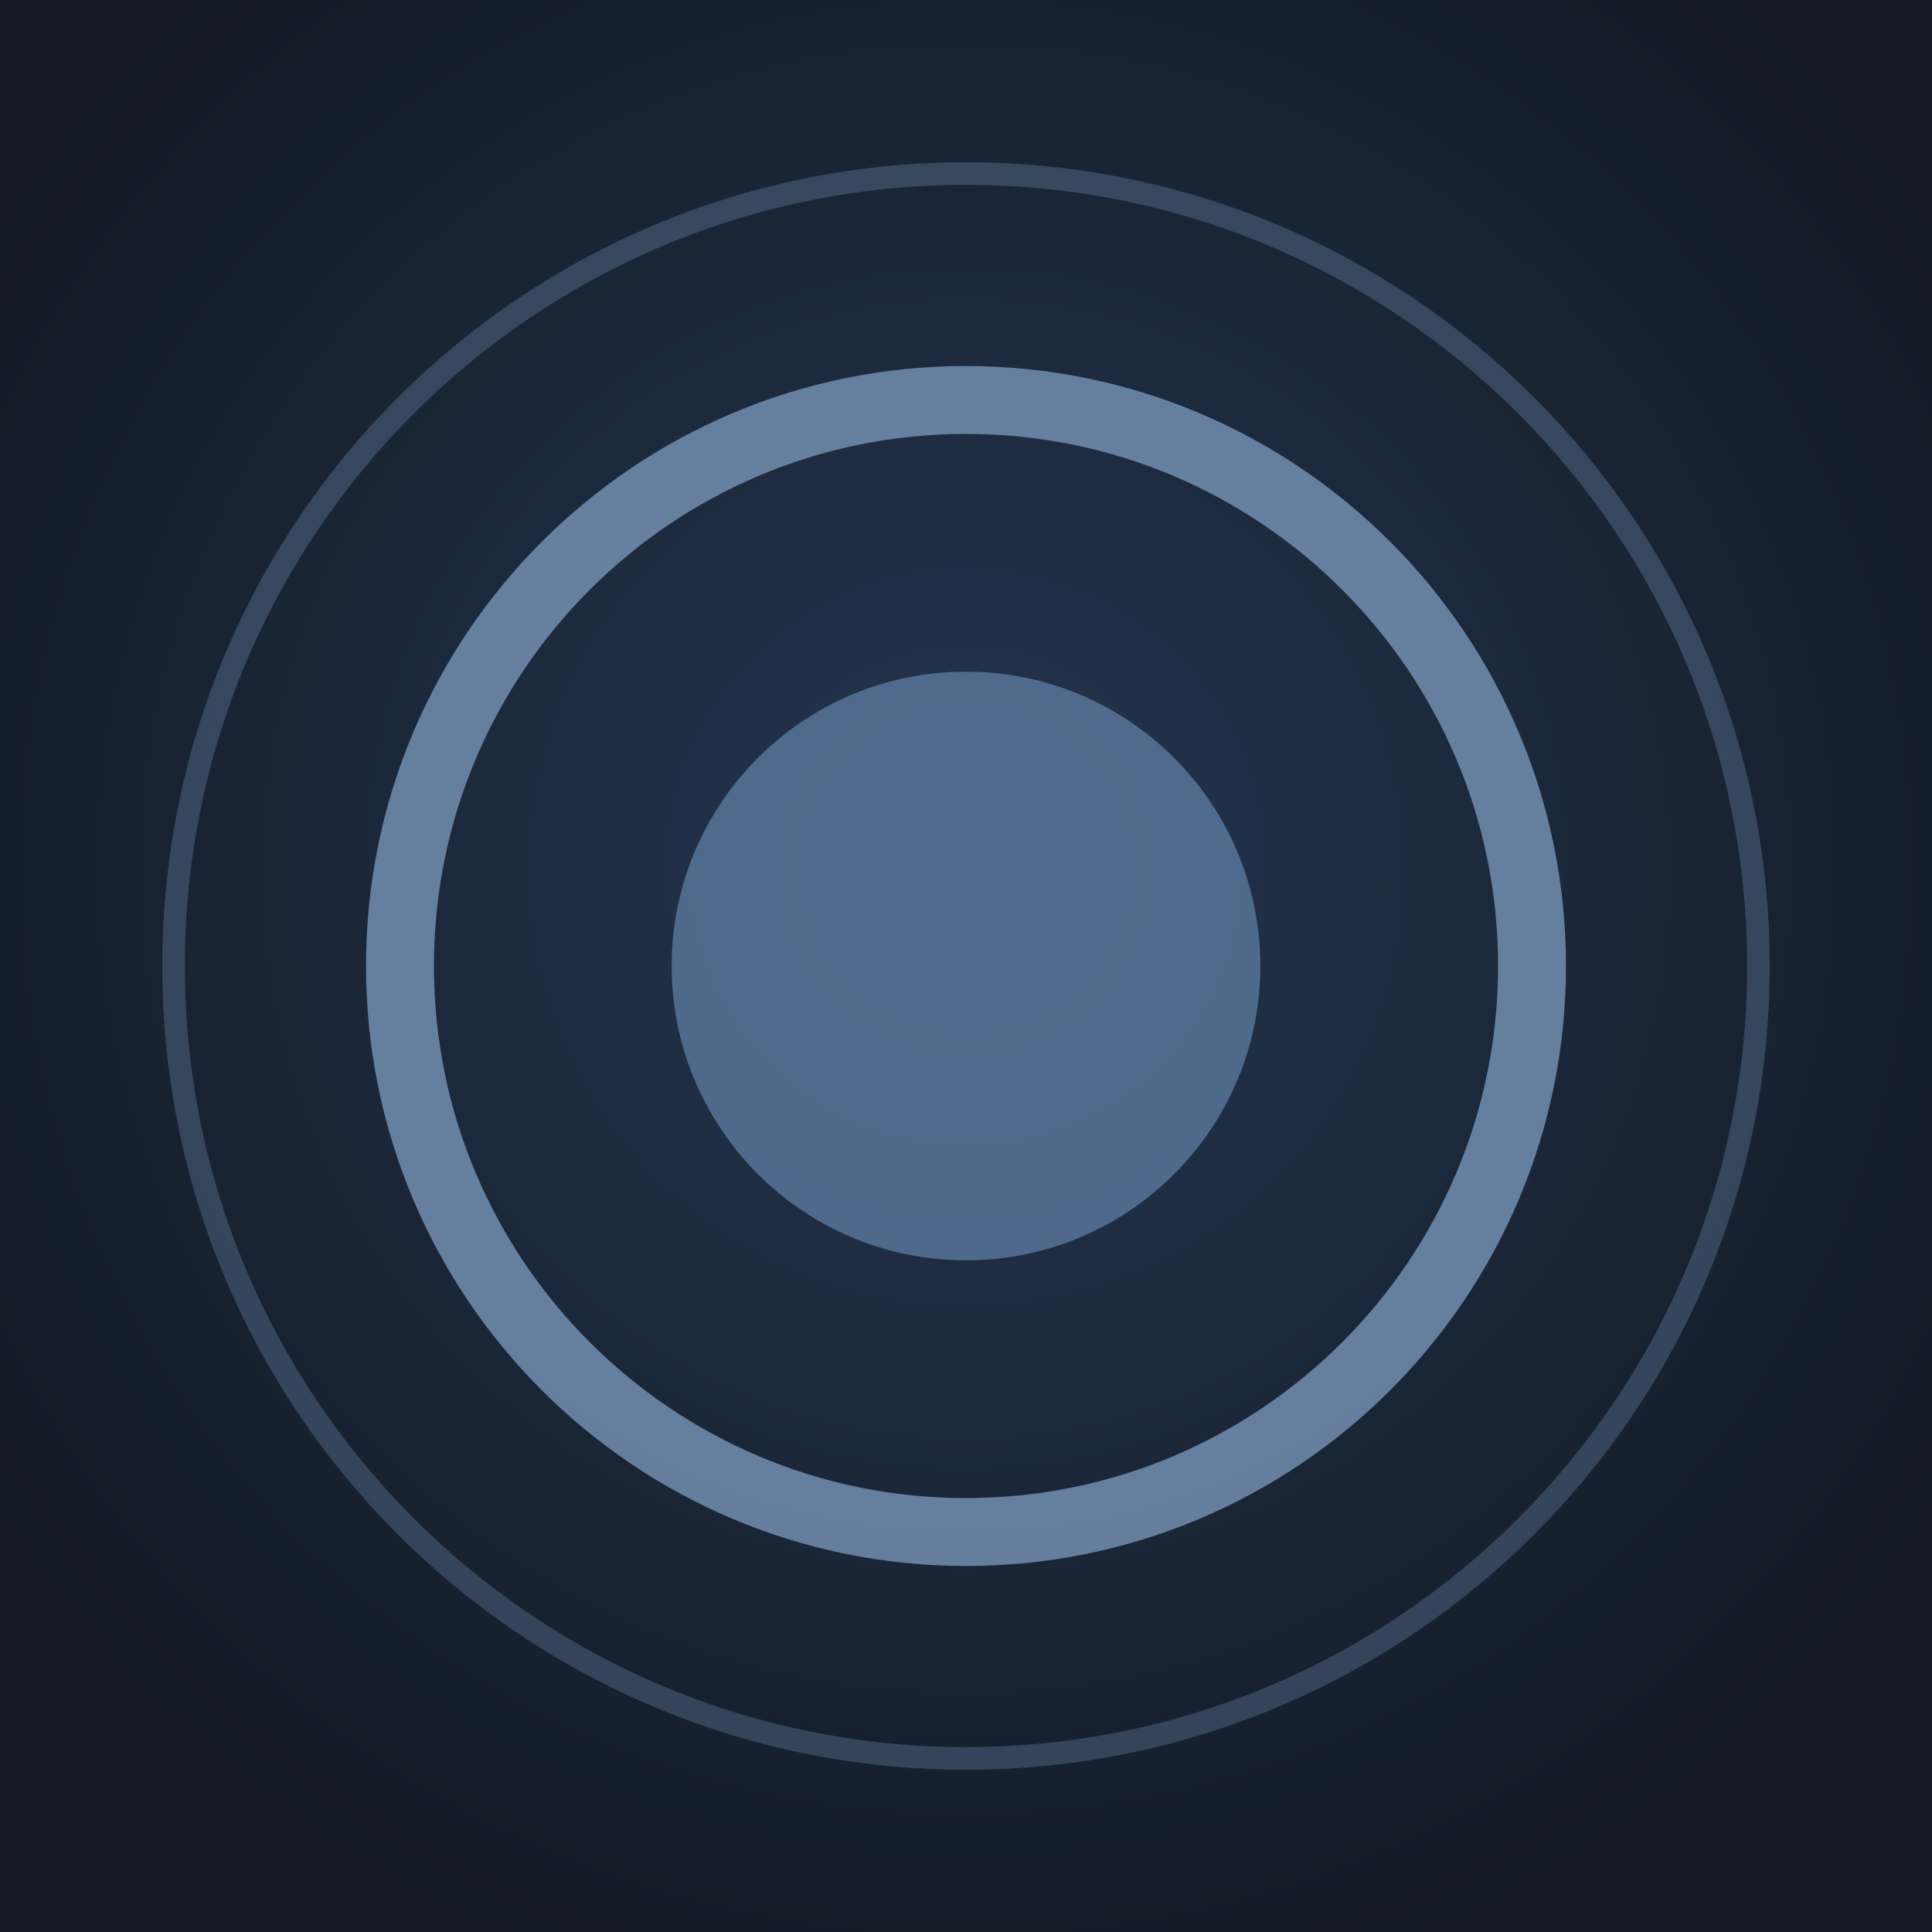
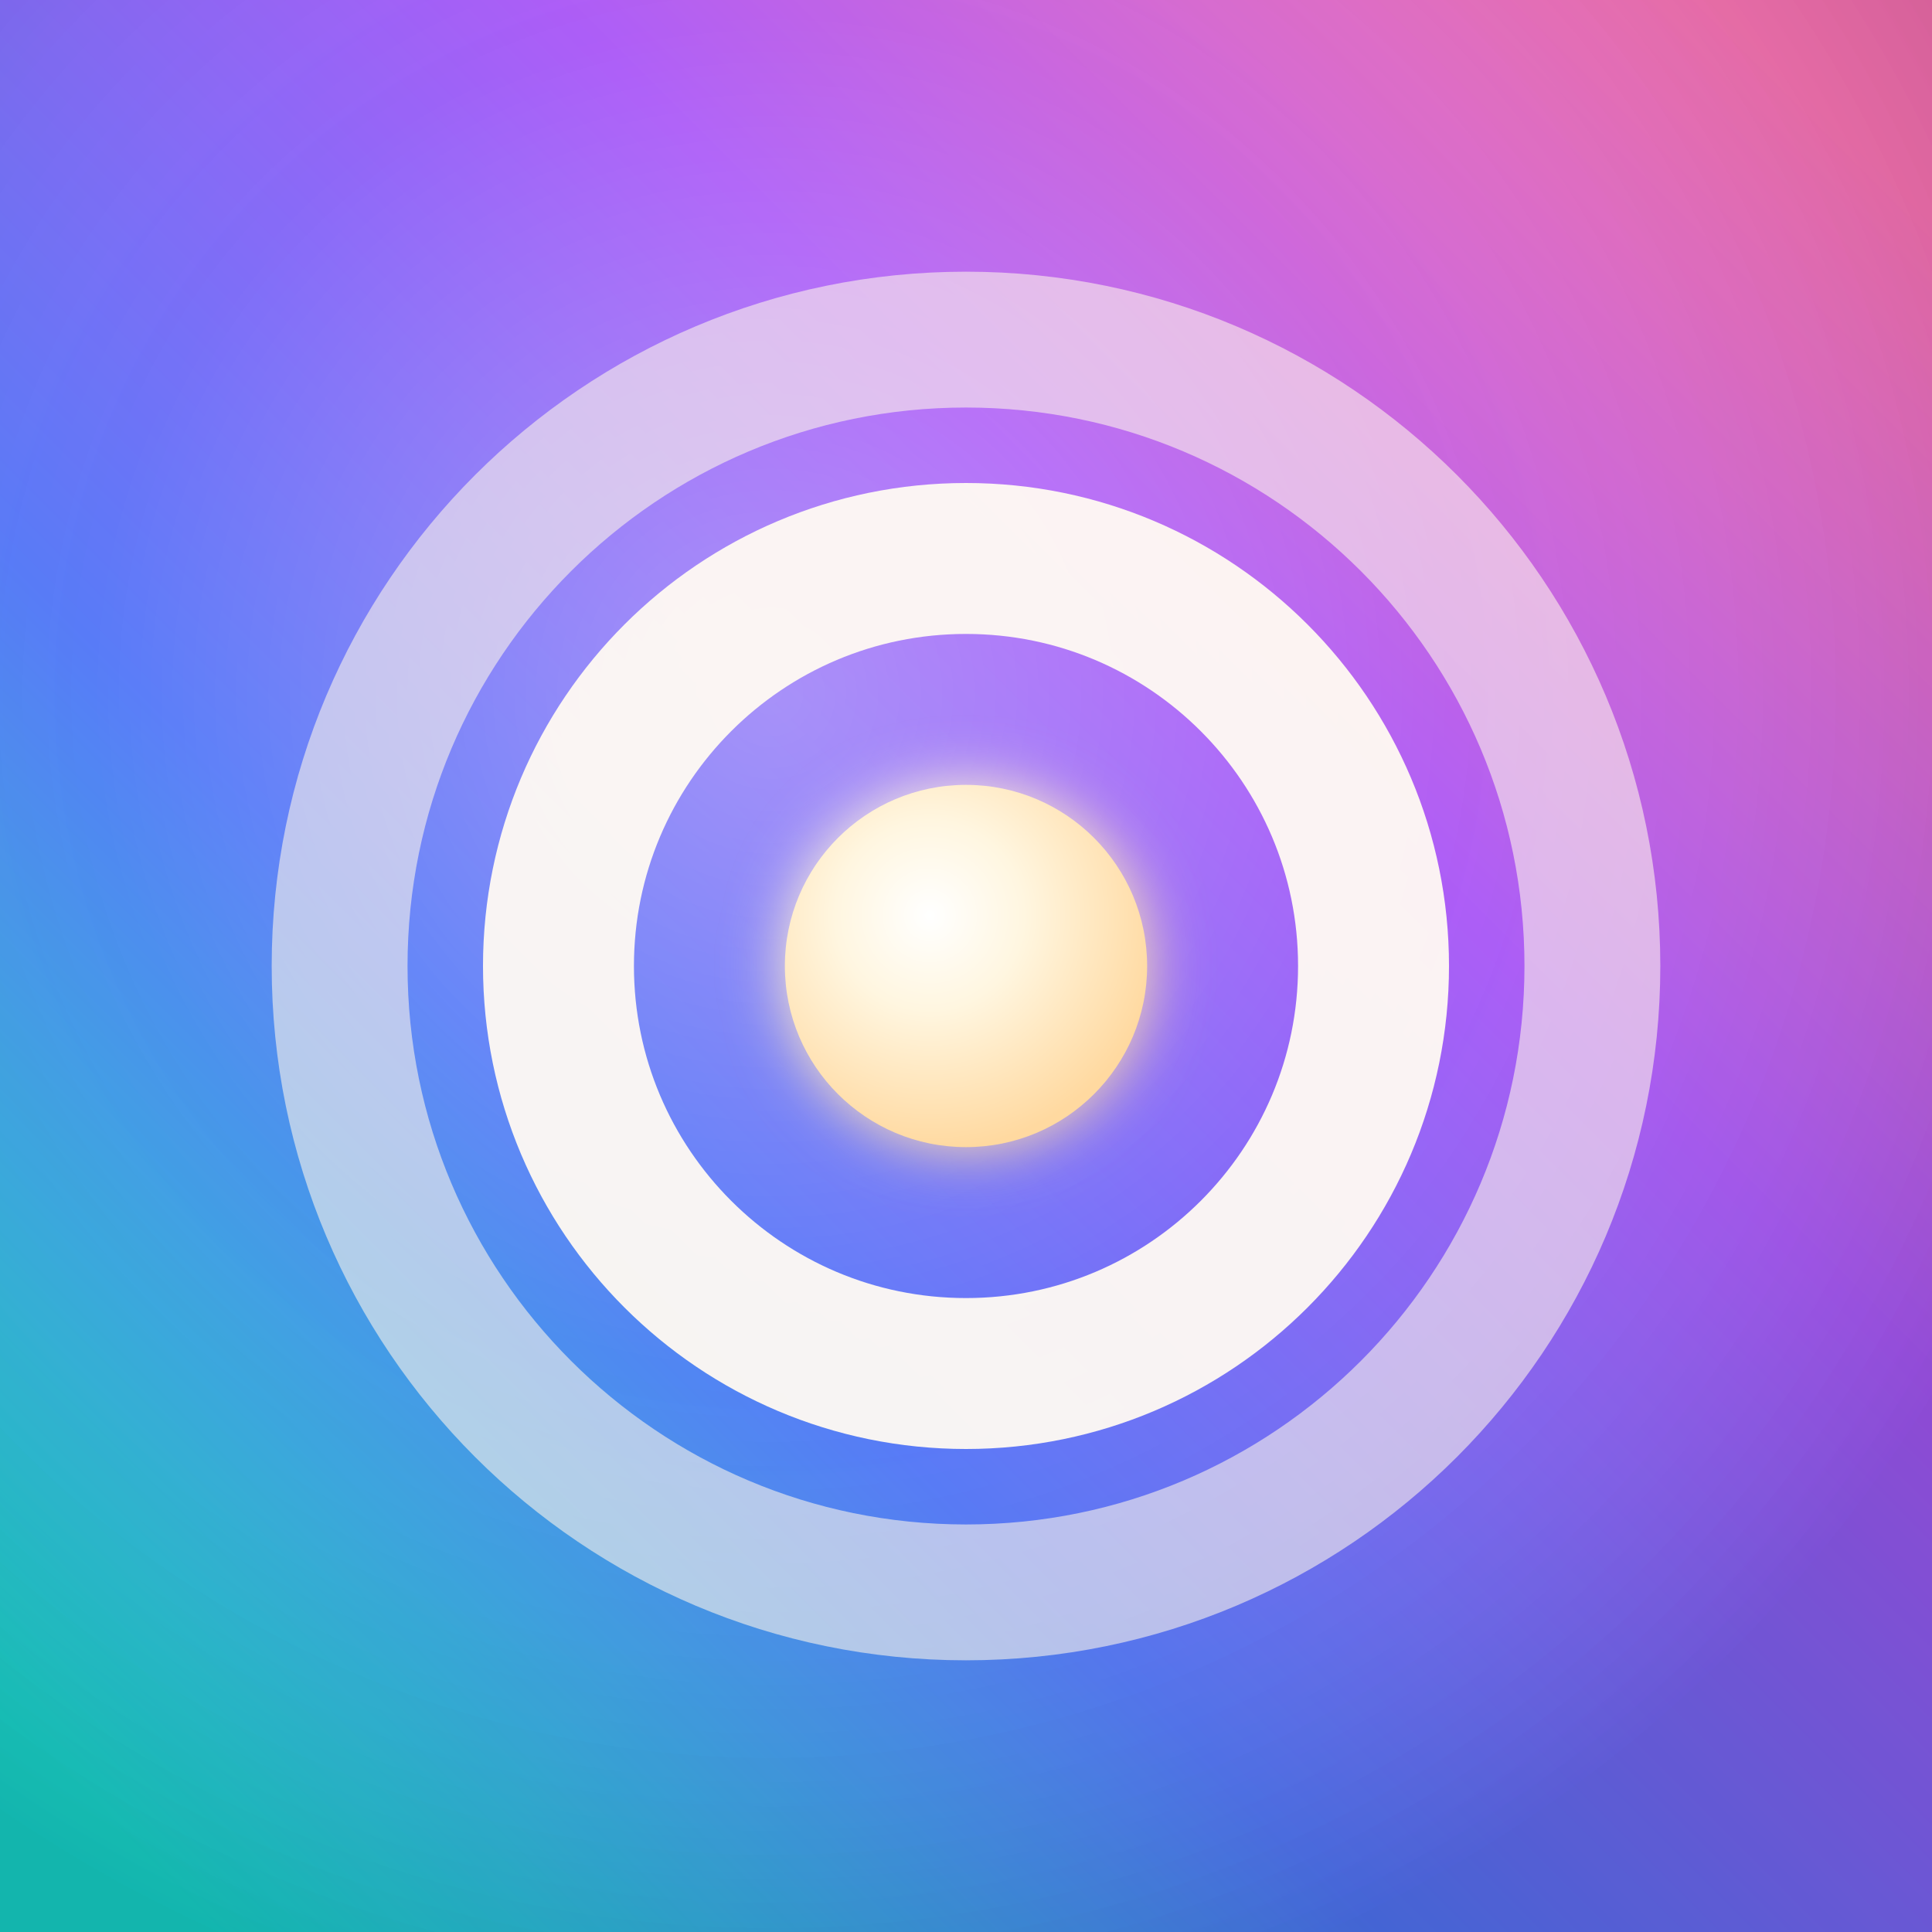
- <svg xmlns="http://www.w3.org/2000/svg" viewBox="0 0 512 512">
+ <svg xmlns="http://www.w3.org/2000/svg" viewBox="0 0 512 512" role="img" aria-label="Calm Space">
  <defs>
-     <radialGradient id="g" cx="50%" cy="45%" r="60%">
-       <stop offset="0" stop-color="#253650" />
-       <stop offset="1" stop-color="#121924" />
+     <linearGradient id="wash" x1="6%" y1="94%" x2="94%" y2="6%">
+       <stop offset="0%" stop-color="#14d4c8" />
+       <stop offset="34%" stop-color="#4f74f7" />
+       <stop offset="66%" stop-color="#a855f7" />
+       <stop offset="100%" stop-color="#fb6fb0" />
+     </linearGradient>
+     <radialGradient id="lift" cx="40%" cy="36%" r="70%">
+       <stop offset="0%" stop-color="#ffffff" stop-opacity=".30" />
+       <stop offset="50%" stop-color="#ffffff" stop-opacity=".05" />
+       <stop offset="100%" stop-color="#0b1020" stop-opacity=".16" />
    </radialGradient>
+     <radialGradient id="core" cx="40%" cy="36%" r="65%">
+       <stop offset="0%" stop-color="#ffffff" />
+       <stop offset="40%" stop-color="#fff6e0" />
+       <stop offset="100%" stop-color="#ffd9a0" />
+     </radialGradient>
+     <filter id="glow" x="-50%" y="-50%" width="200%" height="200%">
+       <feGaussianBlur in="SourceGraphic" stdDeviation="8" result="b" />
+       <feMerge>
+         <feMergeNode in="b" />
+         <feMergeNode in="SourceGraphic" />
+       </feMerge>
+     </filter>
  </defs>
-   <rect width="512" height="512" fill="url(#g)" />
-   <circle cx="256" cy="256" r="150" fill="none" stroke="#7d9cc0" stroke-width="18" opacity=".75" />
-   <circle cx="256" cy="256" r="78" fill="#5d7ea3" opacity=".75" />
-   <circle cx="256" cy="256" r="210" fill="none" stroke="#7d9cc0" stroke-width="6" opacity=".3" />
+   <rect width="512" height="512" fill="url(#wash)" />
+   <rect width="512" height="512" fill="url(#lift)" />
+   <circle cx="256" cy="256" r="166" fill="none" stroke="#fff7ea" stroke-width="36" stroke-linecap="round" opacity=".58" />
+   <circle cx="256" cy="256" r="108" fill="none" stroke="#fffaf2" stroke-width="40" stroke-linecap="round" opacity=".95" />
+   <circle cx="256" cy="256" r="48" fill="url(#core)" filter="url(#glow)" />
</svg>
